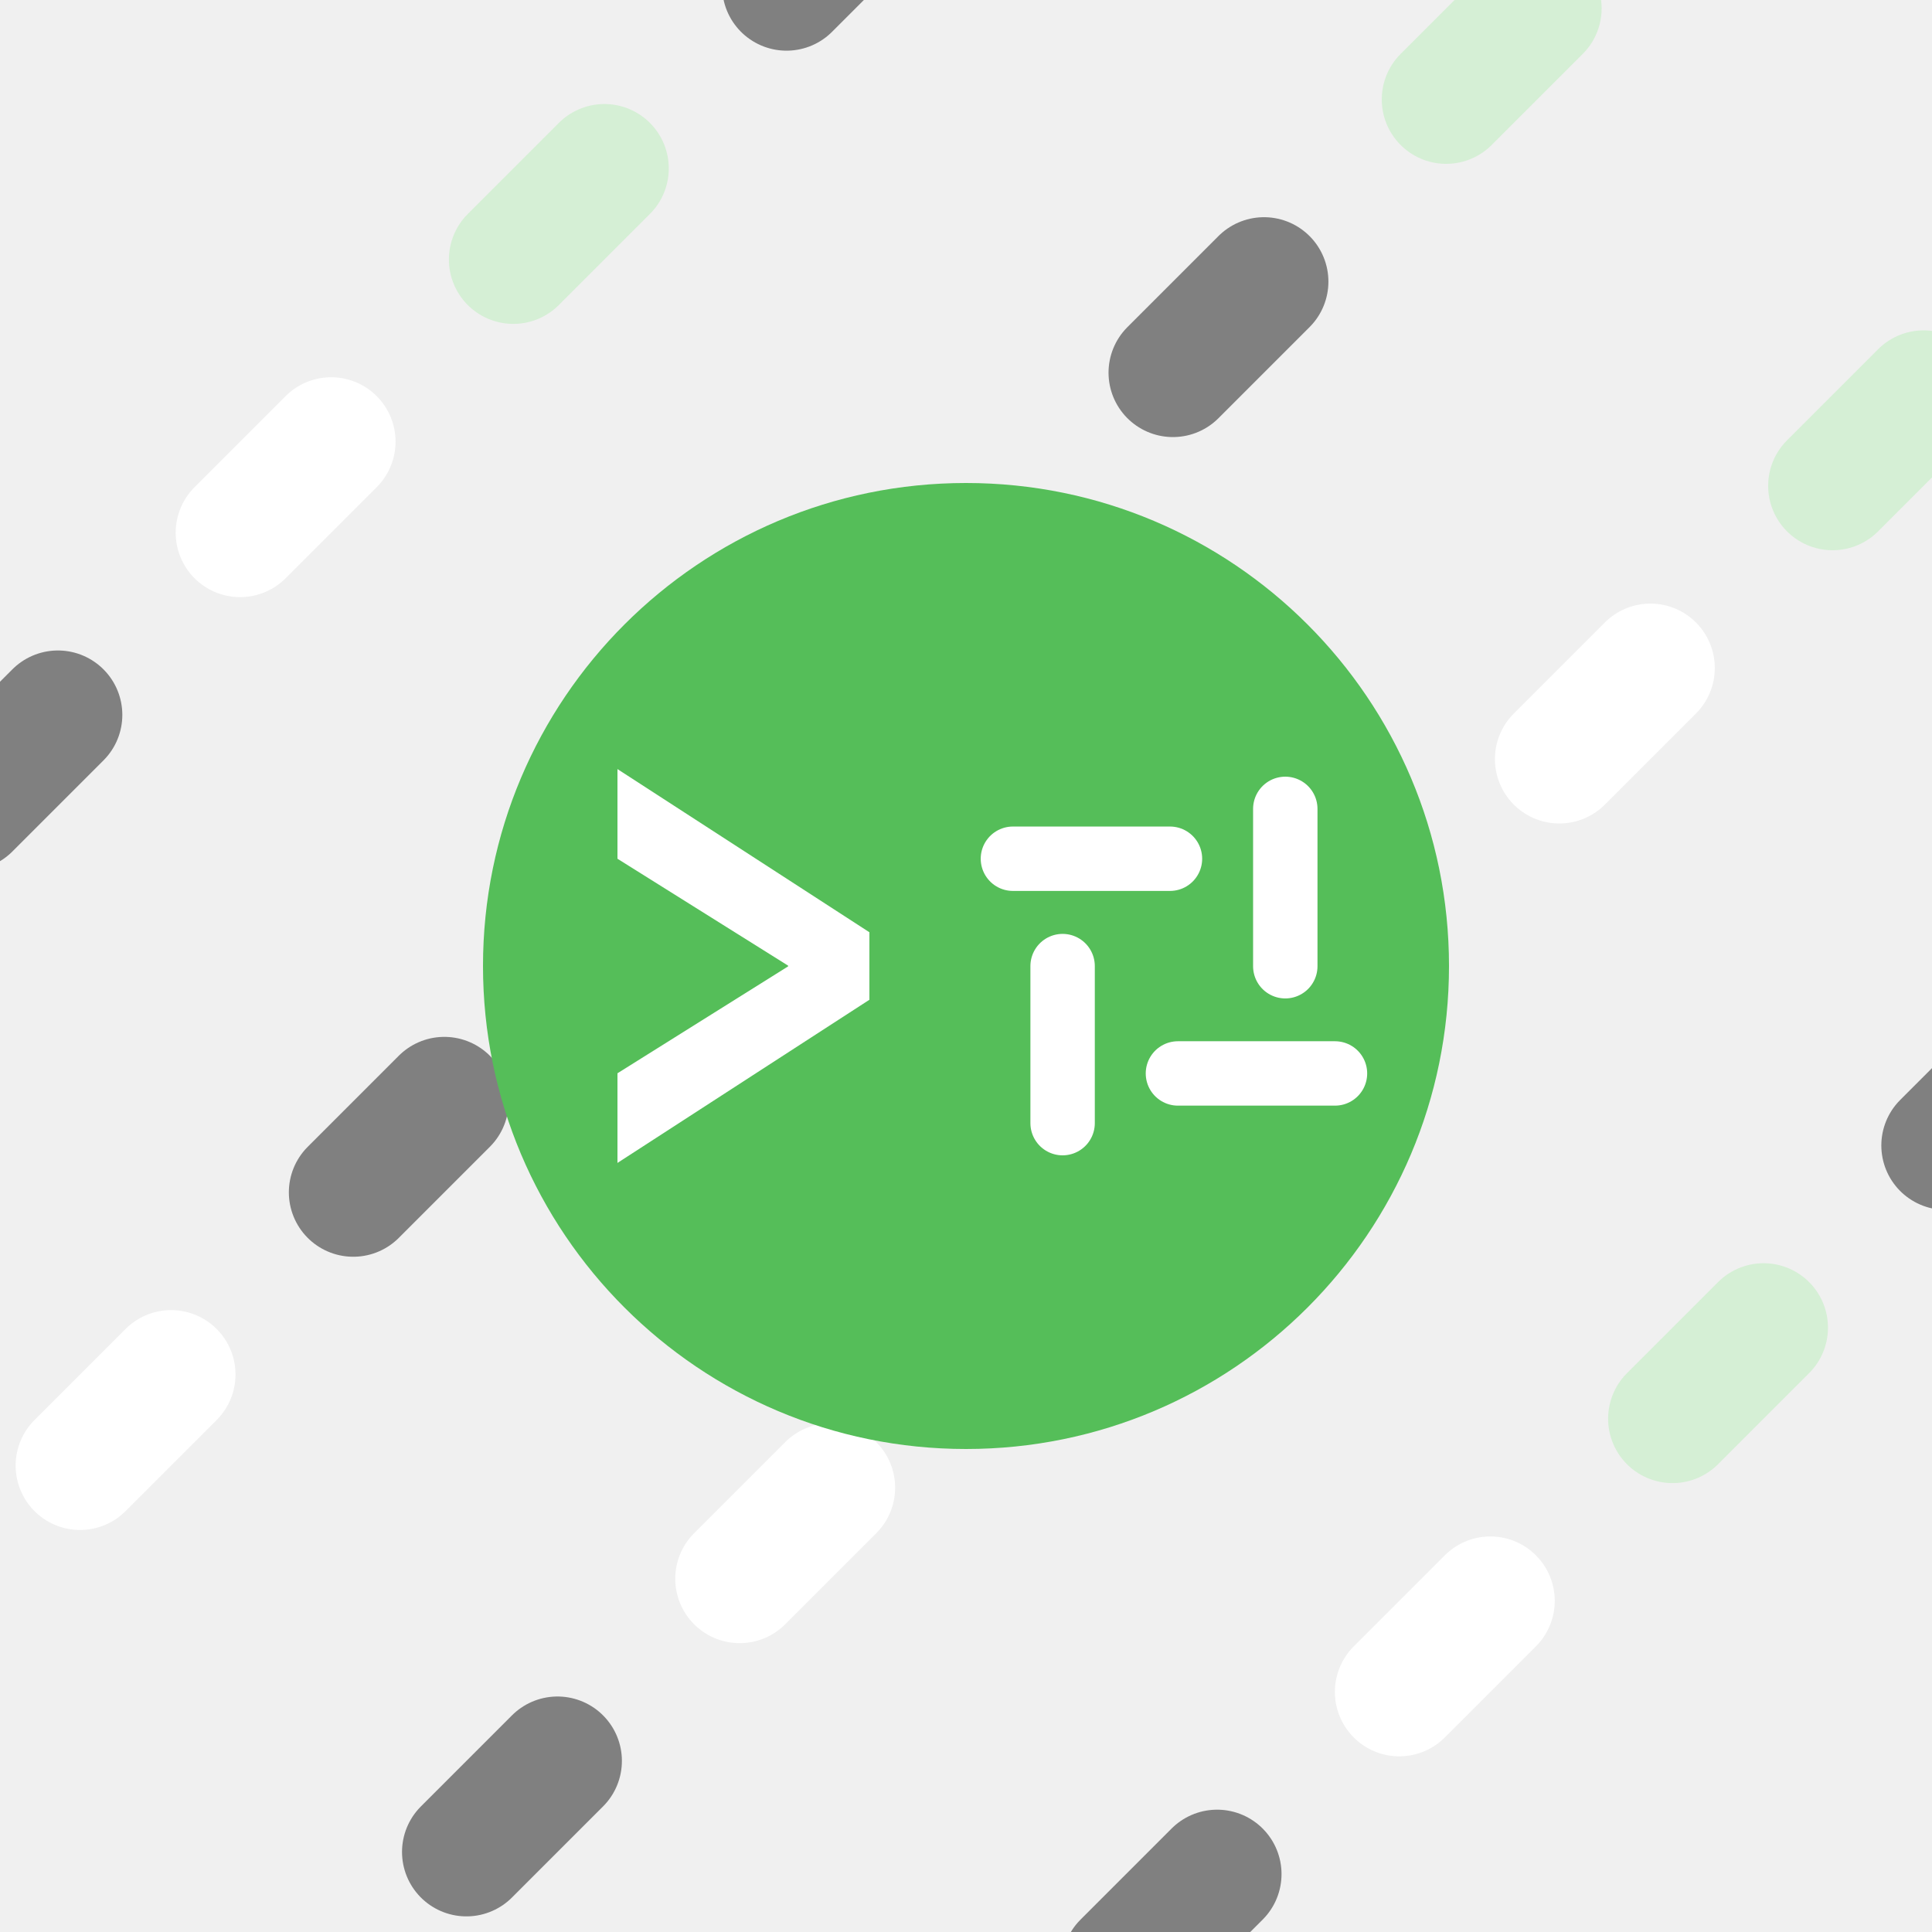
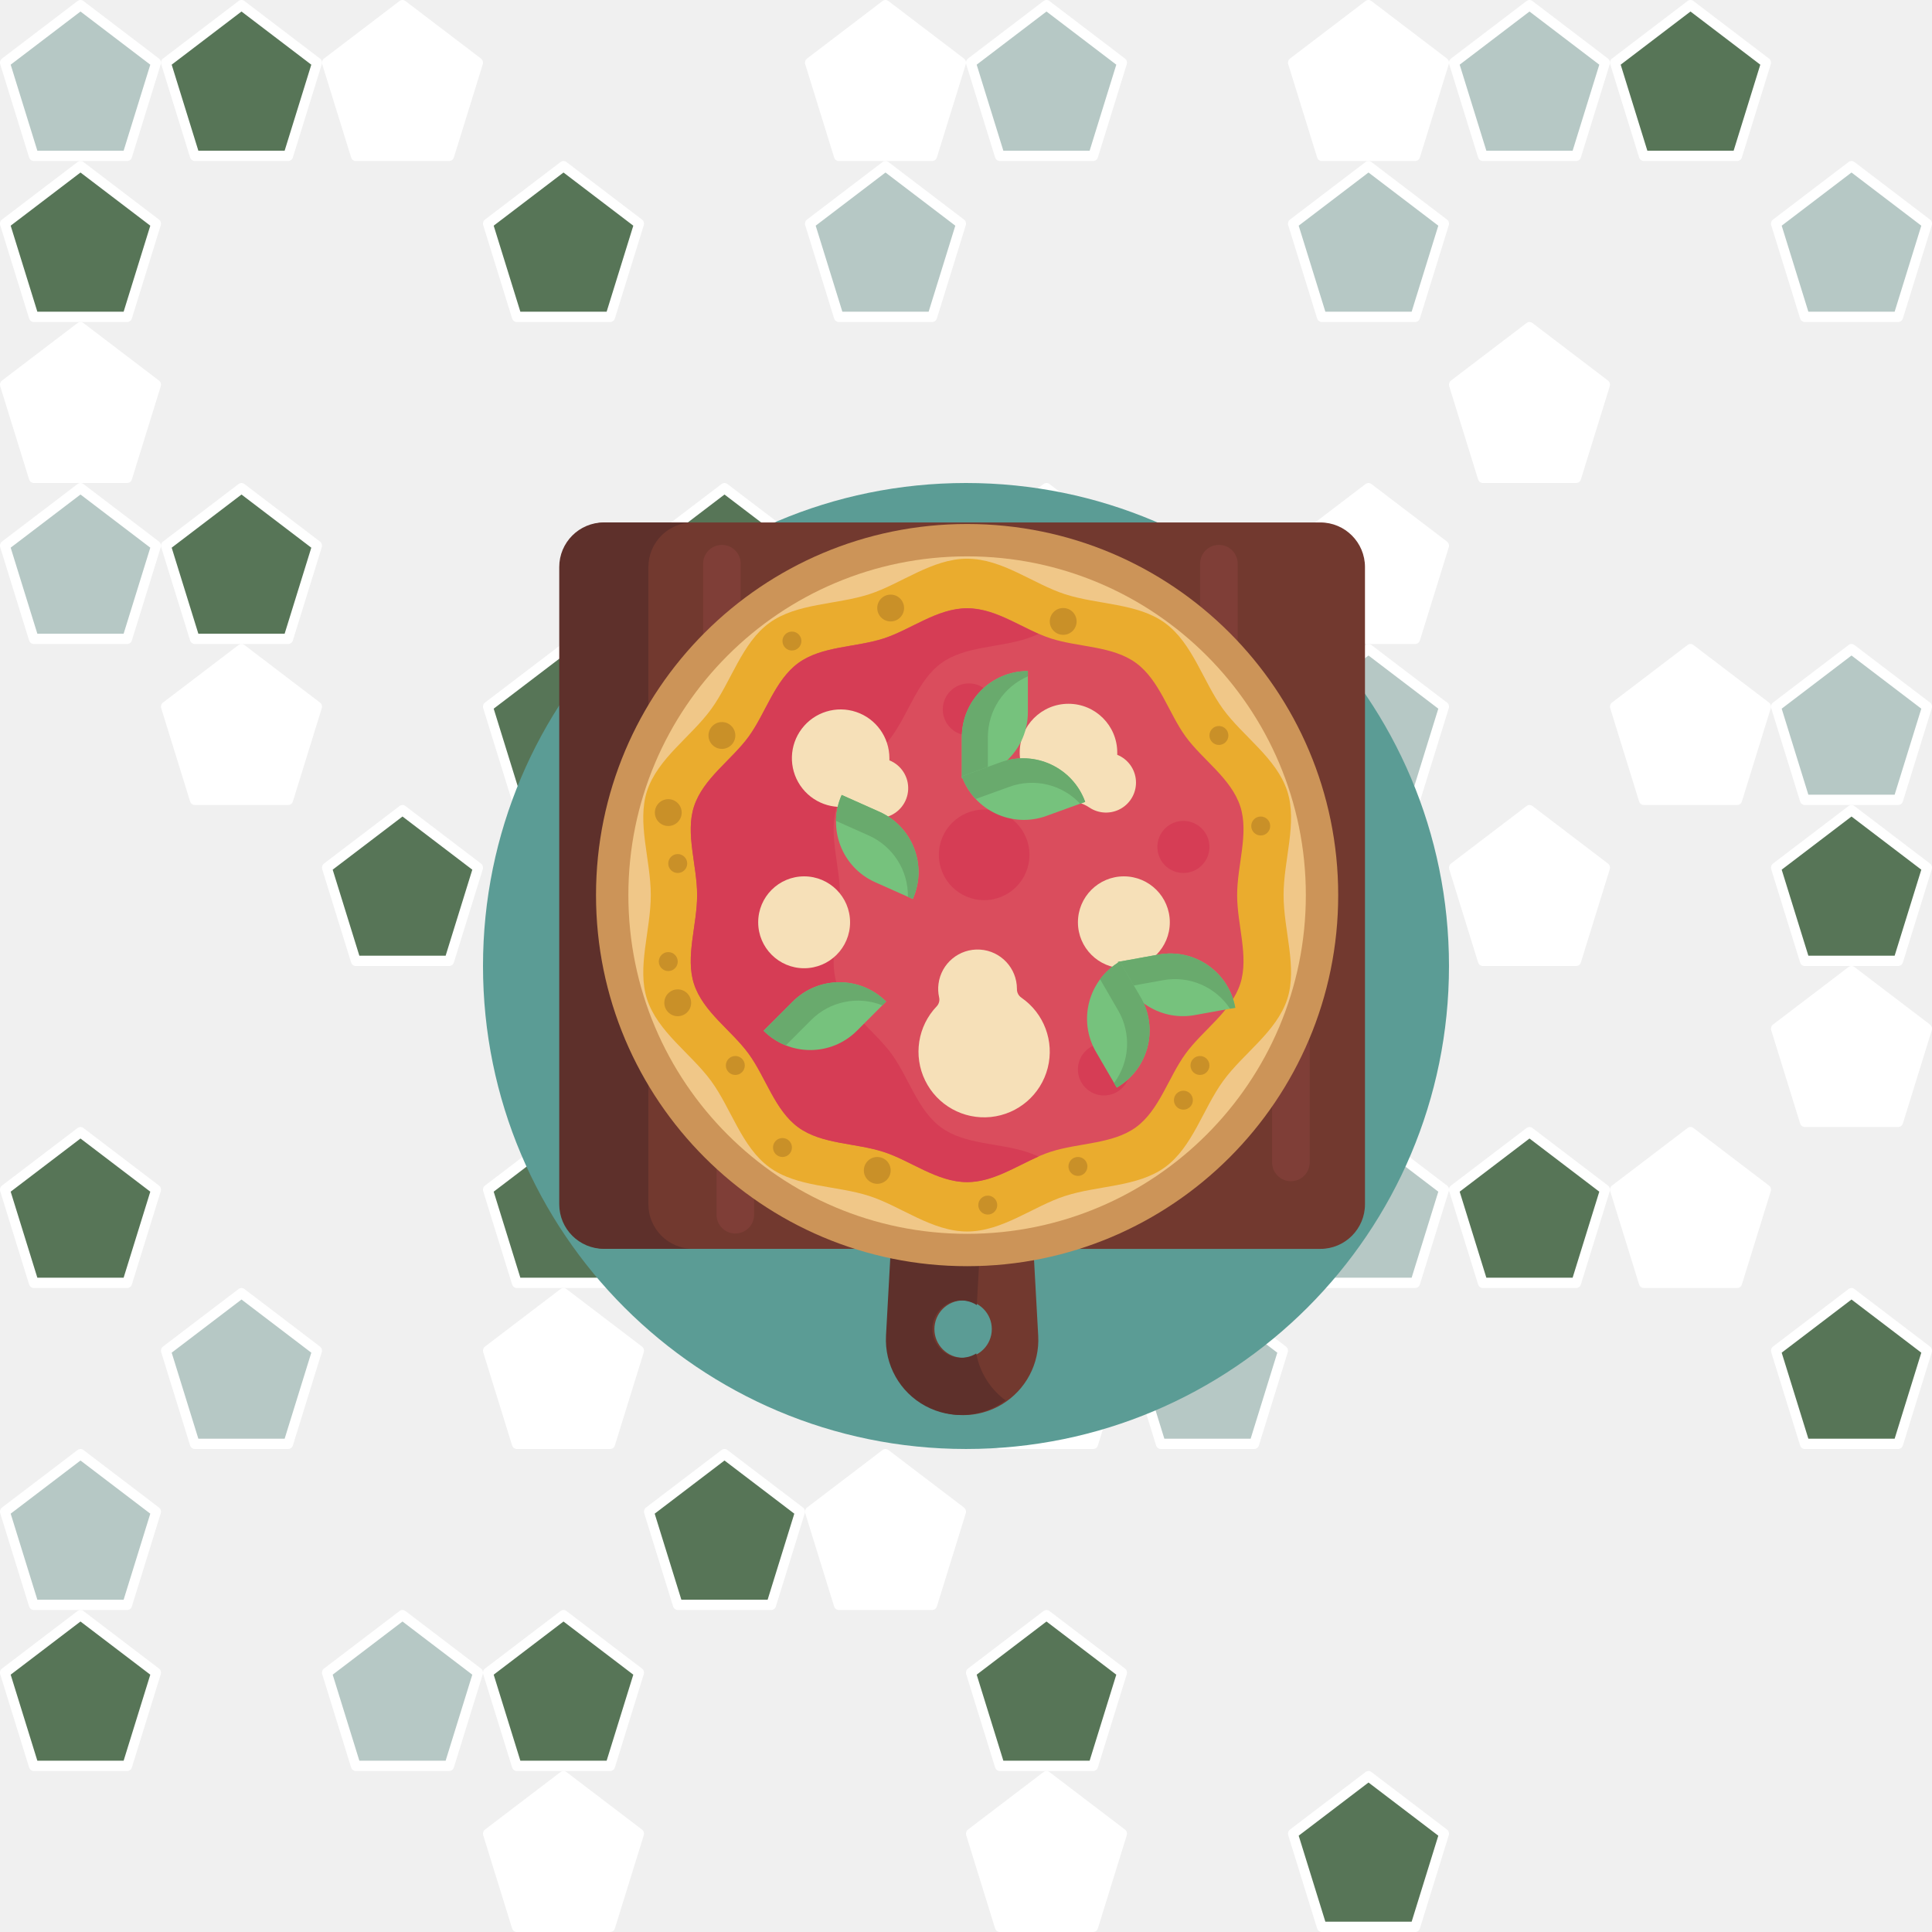
<svg xmlns="http://www.w3.org/2000/svg" width="3840" height="3840" version="1.1" viewBox="0 0 1016 1016" xml:space="preserve">
-   <g fill="#55be59" stroke-linecap="round">
-     <g stroke="#d5efd5">
-       <path d="m-304.8 711.2 1016-1016" stroke-dasharray="67.733, 541.866" stroke-dashoffset="406.4" stroke-width="67.733" />
-       <path d="m-101.6 914.4 1016-1016" stroke-dasharray="67.733,541.867" stroke-width="67.733" />
-       <path d="m101.6 1117.6 1016-1016" stroke-dasharray="67.733, 541.867" stroke-width="67.733" />
-       <path d="m304.8 1320.8 1016-1016" stroke-dasharray="67.733, 541.866" stroke-dashoffset="406.4" stroke-width="67.733" />
+   <defs>
+     <style>.cls-1{fill:#5b9c95;}.cls-2{fill:#72392f;}.cls-3{fill:#5e302b;}.cls-4{fill:#7f3e37;}.cls-5{fill:#cc9458;}.cls-6{fill:#f0c788;}.cls-7{fill:#eaac2e;}.cls-8{fill:#da4d5d;}.cls-9{fill:#d63d55;}.cls-10{fill:#f6e0b8;}.cls-11{fill:#76c27d;}.cls-12{fill:#69aa6d;}.cls-13{fill:#c99028;}</style>
+   </defs>
+   <g transform="translate(.00015708 .00015443)" stroke="#fff" stroke-dashoffset="1536" stroke-linecap="round" stroke-linejoin="round">
+     <g fill="#b6c8c5" stroke-width="12.948">
+       <path transform="matrix(.39916 .00028305 -.00027004 .41839 770.94 314.19)" d="m569.6 254-123.09 0.083-38.116-117.04 99.532-72.417 99.63 72.282z" />
+       <path transform="matrix(.39916 .00028305 -.00027004 .41839 770.94 60.192)" d="m569.6 254-123.09 0.083-38.116-117.04 99.532-72.417 99.63 72.282z" />
+       <path transform="matrix(.39916 .00028305 -.00027004 .41839 601.6 -24.475)" d="m569.6 254-123.09 0.083-38.116-117.04 99.532-72.417 99.63 72.282z" />
+       <path transform="matrix(.39916 .00028305 -.00027004 .41839 516.94 568.19)" d="m569.6 254-123.09 0.083-38.116-117.04 99.532-72.417 99.63 72.282z" />
+       <path transform="matrix(.39916 .00028305 -.00027004 .41839 516.94 314.19)" d="m569.6 254-123.09 0.083-38.116-117.04 99.532-72.417 99.63 72.282z" />
+       <path transform="matrix(.39916 .00028305 -.00027004 .41839 516.94 60.192)" d="m569.6 254-123.09 0.083-38.116-117.04 99.532-72.417 99.63 72.282z" />
+       <path transform="matrix(.39916 .00028305 -.00027004 .41839 432.27 652.86)" d="m569.6 254-123.09 0.083-38.116-117.04 99.532-72.417 99.63 72.282z" />
+       <path transform="matrix(.39916 .00028305 -.00027004 .41839 347.6 229.52)" d="m569.6 254-123.09 0.083-38.116-117.04 99.532-72.417 99.63 72.282z" />
+       <path transform="matrix(.39916 .00028305 -.00027004 .41839 347.6 -24.475)" d="m569.6 254-123.09 0.083-38.116-117.04 99.532-72.417 99.63 72.282z" />
+       <path transform="matrix(.39916 .00028305 -.00027004 .41839 262.94 314.19)" d="m569.6 254-123.09 0.083-38.116-117.04 99.532-72.417 99.63 72.282z" />
+       <path transform="matrix(.39916 .00028305 -.00027004 .41839 262.94 60.192)" d="m569.6 254-123.09 0.083-38.116-117.04 99.532-72.417 99.63 72.282z" />
+       <path transform="matrix(.39916 .00028305 -.00027004 .41839 178.27 398.86)" d="m569.6 254-123.09 0.083-38.116-117.04 99.532-72.417 99.63 72.282z" />
+       <path transform="matrix(.39916 .00028305 -.00027004 .41839 8.9362 822.19)" d="m569.6 254-123.09 0.083-38.116-117.04 99.532-72.417 99.63 72.282z" />
+       <path transform="matrix(.39916 .00028305 -.00027004 .41839 -75.73 652.86)" d="m569.6 254-123.09 0.083-38.116-117.04 99.532-72.417 99.63 72.282z" />
+       <path transform="matrix(.39916 .00028305 -.00027004 .41839 -160.4 737.52)" d="m569.6 254-123.09 0.083-38.116-117.04 99.532-72.417 99.63 72.282z" />
+       <path transform="matrix(.39916 .00028305 -.00027004 .41839 -160.4 229.52)" d="m569.6 254-123.09 0.083-38.116-117.04 99.532-72.417 99.63 72.282z" />
+       <path transform="matrix(.39916 .00028305 -.00027004 .41839 -160.4 -24.475)" d="m569.6 254-123.09 0.083-38.116-117.04 99.532-72.417 99.63 72.282z" />
    </g>
-     <g stroke="#808080">
-       <path d="m-304.8 711.2 1016-1016" stroke-dasharray="67.733, 541.866" stroke-dashoffset="203.2" stroke-width="67.733" />
-       <path d="m-101.6 914.4 1016-1016" stroke-dasharray="67.733,541.867" stroke-dashoffset="203.2" stroke-width="67.733" />
-       <path d="m101.6 1117.6 1016-1016" stroke-dasharray="67.733, 541.866" stroke-dashoffset="406.4" stroke-width="67.733" />
-       <path d="m304.8 1320.8 1016-1016" stroke-dasharray="67.733, 541.866" stroke-dashoffset="203.2" stroke-width="67.733" />
+     <g fill="#577557" stroke-width="12.949">
+       <path transform="matrix(.39916 .00028305 -.00027004 .41839 770.94 652.86)" d="m569.6 254-123.09 0.083-38.116-117.04 99.532-72.417 99.63 72.282z" />
+       <path transform="matrix(.39916 .00028305 -.00027004 .41839 770.94 398.86)" d="m569.6 254-123.09 0.083-38.116-117.04 99.532-72.417 99.63 72.282z" />
+       <path transform="matrix(.39916 .00028305 -.00027004 .41839 686.27 -24.475)" d="m569.6 254-123.09 0.083-38.116-117.04 99.532-72.417 99.63 72.282z" />
+       <path transform="matrix(.39916 .00028305 -.00027004 .41839 601.6 568.19)" d="m569.6 254-123.09 0.083-38.116-117.04 99.532-72.417 99.63 72.282z" />
+       <path transform="matrix(.39916 .00028305 -.00027004 .41839 516.94 906.86)" d="m569.6 254-123.09 0.083-38.116-117.04 99.532-72.417 99.63 72.282z" />
+       <path transform="matrix(.39916 .00028305 -.00027004 .41839 347.6 822.19)" d="m569.6 254-123.09 0.083-38.116-117.04 99.532-72.417 99.63 72.282z" />
+       <path transform="matrix(.39916 .00028305 -.00027004 .41839 178.27 737.52)" d="m569.6 254-123.09 0.083-38.116-117.04 99.532-72.417 99.63 72.282z" />
+       <path transform="matrix(.39916 .00028305 -.00027004 .41839 178.27 483.52)" d="m569.6 254-123.09 0.083-38.116-117.04 99.532-72.417 99.63 72.282z" />
+       <path transform="matrix(.39916 .00028305 -.00027004 .41839 178.27 229.53)" d="m569.6 254-123.09 0.083-38.116-117.04 99.532-72.417 99.63 72.282z" />
+       <path transform="matrix(.39916 .00028305 -.00027004 .41839 93.604 822.19)" d="m569.6 254-123.09 0.083-38.116-117.04 99.532-72.417 99.63 72.282z" />
+       <path transform="matrix(.39916 .00028305 -.00027004 .41839 93.604 568.19)" d="m569.6 254-123.09 0.083-38.116-117.04 99.532-72.417 99.63 72.282z" />
+       <path transform="matrix(.39916 .00028305 -.00027004 .41839 93.604 314.19)" d="m569.6 254-123.09 0.083-38.116-117.04 99.532-72.417 99.63 72.282z" />
+       <path transform="matrix(.39916 .00028305 -.00027004 .41839 93.604 60.192)" d="m569.6 254-123.09 0.083-38.116-117.04 99.532-72.417 99.63 72.282z" />
+       <path transform="matrix(.39916 .00028305 -.00027004 .41839 8.937 398.86)" d="m569.6 254-123.09 0.083-38.116-117.04 99.532-72.417 99.63 72.282z" />
+       <path transform="matrix(.39916 .00028305 -.00027004 .41839 -75.73 229.53)" d="m569.6 254-123.09 0.083-38.116-117.04 99.532-72.417 99.63 72.282z" />
+       <path transform="matrix(.39916 .00028305 -.00027004 .41839 -75.73 -24.475)" d="m569.6 254-123.09 0.083-38.116-117.04 99.532-72.417 99.63 72.282z" />
+       <path transform="matrix(.39916 .00028305 -.00027004 .41839 -160.4 822.19)" d="m569.6 254-123.09 0.083-38.116-117.04 99.532-72.417 99.63 72.282z" />
+       <path transform="matrix(.39916 .00028305 -.00027004 .41839 -160.4 568.19)" d="m569.6 254-123.09 0.083-38.116-117.04 99.532-72.417 99.63 72.282z" />
+       <path transform="matrix(.39916 .00028305 -.00027004 .41839 -160.4 60.192)" d="m569.6 254-123.09 0.083-38.116-117.04 99.532-72.417 99.63 72.282z" />
    </g>
  </g>
-   <g fill="#55be59" stroke="#fff" stroke-linecap="round">
-     <path d="m-304.8 711.2 1016-1016" stroke-dasharray="67.733, 541.866" stroke-width="67.733" />
-     <path d="m-101.6 914.4 1016-1016" stroke-dasharray="67.733,541.867" stroke-dashoffset="406.4" stroke-width="67.733" />
-     <path d="m101.6 1117.6 1016-1016" stroke-dasharray="67.733, 541.866" stroke-dashoffset="203.2" stroke-width="67.733" />
-     <path d="m304.8 1320.8 1016-1016" stroke-dasharray="67.733, 541.866" stroke-width="67.733" />
+   <g transform="translate(.00015708 .00015443)" fill="#fff" stroke="#fff" stroke-dashoffset="1536" stroke-linecap="round" stroke-linejoin="round" stroke-width="12.949">
+     <path transform="matrix(.39916 .00028305 -.00027004 .41839 770.94 483.52)" d="m569.6 254-123.09 0.083-38.116-117.04 99.532-72.417 99.63 72.282z" />
+     <path transform="matrix(.39916 .00028305 -.00027004 .41839 686.27 568.19)" d="m569.6 254-123.09 0.083-38.116-117.04 99.532-72.417 99.63 72.282z" />
+     <path transform="matrix(.39916 .00028305 -.00027004 .41839 686.27 314.19)" d="m569.6 254-123.09 0.083-38.116-117.04 99.532-72.417 99.63 72.282z" />
+     <path transform="matrix(.39916 .00028305 -.00027004 .41839 601.6 398.86)" d="m569.6 254-123.09 0.083-38.116-117.04 99.532-72.417 99.63 72.282z" />
+     <path transform="matrix(.39916 .00028305 -.00027004 .41839 601.6 144.86)" d="m569.6 254-123.09 0.083-38.116-117.04 99.532-72.417 99.63 72.282z" />
+     <path transform="matrix(.39916 .00028305 -.00027004 .41839 516.94 229.53)" d="m569.6 254-123.09 0.083-38.116-117.04 99.532-72.417 99.63 72.282z" />
+     <path transform="matrix(.39916 .00028305 -.00027004 .41839 516.94 -24.475)" d="m569.6 254-123.09 0.083-38.116-117.04 99.532-72.417 99.63 72.282z" />
+     <path transform="matrix(.39916 .00028305 -.00027004 .41839 347.6 906.86)" d="m569.6 254-123.09 0.083-38.116-117.04 99.532-72.417 99.63 72.282z" />
+     <path transform="matrix(.39916 .00028305 -.00027004 .41839 347.6 652.86)" d="m569.6 254-123.09 0.083-38.116-117.04 99.532-72.417 99.63 72.282z" />
+     <path transform="matrix(.39916 .00028305 -.00027004 .41839 347.6 398.86)" d="m569.6 254-123.09 0.083-38.116-117.04 99.532-72.417 99.63 72.282z" />
+     <path transform="matrix(.39916 .00028305 -.00027004 .41839 262.94 737.52)" d="m569.6 254-123.09 0.083-38.116-117.04 99.532-72.417 99.63 72.282z" />
+     <path transform="matrix(.39916 .00028305 -.00027004 .41839 262.94 -24.475)" d="m569.6 254-123.09 0.083-38.116-117.04 99.532-72.417 99.63 72.282z" />
+     <path transform="matrix(.39916 .00028305 -.00027004 .41839 178.27 568.19)" d="m569.6 254-123.09 0.083-38.116-117.04 99.532-72.417 99.63 72.282z" />
+     <path transform="matrix(.39916 .00028305 -.00027004 .41839 93.603 906.86)" d="m569.6 254-123.09 0.083-38.116-117.04 99.532-72.417 99.63 72.282z" />
+     <path transform="matrix(.39916 .00028305 -.00027004 .41839 93.603 652.86)" d="m569.6 254-123.09 0.083-38.116-117.04 99.532-72.417 99.63 72.282z" />
+     <path transform="matrix(.39916 .00028305 -.00027004 .41839 8.9368 -24.475)" d="m569.6 254-123.09 0.083-38.116-117.04 99.532-72.417 99.63 72.282z" />
+     <path transform="matrix(.39916 .00028305 -.00027004 .41839 -75.73 314.19)" d="m569.6 254-123.09 0.083-38.116-117.04 99.532-72.417 99.63 72.282z" />
+     <path transform="matrix(.39916 .00028305 -.00027004 .41839 -160.4 144.86)" d="m569.6 254-123.09 0.083-38.116-117.04 99.532-72.417 99.63 72.282z" />
  </g>
-   <g>
-     <g transform="matrix(.5 0 0 .5 254 254)">
-       <g>
-         <circle cx="508" cy="508" r="508" fill="#55be59" stroke-width=".07" />
-         <path d="m143.19 711.88 261.45-169.33v-69.088l-261.45-169.33v90.085l179.49 112.44v2.709l-179.49 112.44z" fill="#fff" stroke="#fff" stroke-width="3.524" aria-label="&gt;" />
-       </g>
-       <g transform="translate(4.5771e-6 -2.2798)">
-         <g transform="matrix(.22053 0 0 .22053 105.7 58.725)" fill="none" stroke="#fff" stroke-linecap="round" stroke-width="307.14">
-           <path id="line-right" d="m3347 1298.2v750.5" />
-           <path id="line-left" d="m2285 2797v-749" />
-           <path id="line-bottom" d="m3584 2560h-749" />
-           <path id="line-top" d="m2048 1536h749" />
-         </g>
+   <g transform="matrix(.13229 0 0 .13229 254 254)">
+     <g stroke-width="2">
+       <circle class="cls-1" cx="1920" cy="1920" r="1920" fill="#4fc4a7" stroke-width="2" />
+     </g>
+     <g id="Icons" transform="scale(7.5)" stroke-width=".267">
+       <g stroke-width=".267">
+         <path class="cls-2" d="m443.82 20.91h-378.71a23.63 23.63 0 0 0-23.64 23.64v337.71a23.64 23.64 0 0 0 23.64 23.65h152.07l-2.52 46.09a39.87 39.87 0 1 0 79.62 0l-2.54-46.06h152.08a23.65 23.65 0 0 0 23.65-23.65v-337.74a23.64 23.64 0 0 0-23.65-23.64zm-189.35 442.76a15.21 15.21 0 1 1 15.21-15.21 15.21 15.21 0 0 1-15.21 15.21z" />
+         <path class="cls-3" d="m261.44 461.37a15.2 15.2 0 1 1 0.3-25.63l1.64-29.83h-47.25l-2.53 46.09a39.87 39.87 0 0 0 63.4 34.26 39.85 39.85 0 0 1-15.56-24.89zm-150.13-440.46h-47.26a23.64 23.64 0 0 0-23.64 23.64v337.72a23.65 23.65 0 0 0 23.64 23.64h47.26a23.65 23.65 0 0 1-23.65-23.64v-337.72a23.64 23.64 0 0 1 23.65-23.64z" />
+         <rect class="cls-4" x="418.25" y="288.95" width="19.92" height="81.13" rx="9.96" />
+         <rect class="cls-4" x="380.09" y="32.81" width="19.92" height="81.13" rx="9.96" />
+         <rect class="cls-4" x="116.67" y="32.81" width="19.92" height="81.13" rx="9.96" />
+         <rect class="cls-4" x="123.78" y="316.66" width="19.92" height="81.13" rx="9.96" />
+         <circle class="cls-5" cx="256.59" cy="218.42" r="196.69" />
+         <circle class="cls-6" cx="256.59" cy="218.42" r="179.54" />
+         <path class="cls-7" d="m88.93 218.42c0 18.66-7.42 38.28-2 55.11 5.67 17.45 23.39 28.92 34 43.44s16.18 35 30.85 45.71 35.53 9.57 53 15.24c16.84 5.47 33.17 18.8 51.83 18.8s35-13.33 51.82-18.8c17.45-5.67 38.46-4.67 53-15.24 14.68-10.68 20.17-31 30.85-45.71s28.29-26 34-43.44c5.47-16.83-1.95-36.45-1.95-55.11s7.42-38.27 1.95-55.11c-5.67-17.45-23.39-28.91-34-43.44s-16.17-35-30.85-45.7c-14.52-10.57-35.53-9.58-53-15.24-16.84-5.47-33.16-18.8-51.82-18.8s-35 13.33-51.83 18.8c-17.45 5.66-38.46 4.67-53 15.24s-20.17 31-30.85 45.7-28.29 26-34 43.44c-5.42 16.84 2 36.45 2 55.11z" />
+         <path class="cls-8" d="m113.5 218.42c0 15.93-6.33 32.67-1.66 47 4.83 14.89 20 24.67 29 37.07s13.8 29.89 26.32 39 30.33 8.17 45.22 13c14.37 4.67 28.3 16 44.23 16s29.86-11.37 44.22-16c14.9-4.83 32.82-4 45.22-13s17.21-26.48 26.33-39 24.14-22.18 29-37.07c4.66-14.37-1.67-31.11-1.67-47s6.33-32.66 1.67-47c-4.84-14.89-20-24.67-29-37.07s-13.8-29.89-26.32-39-30.32-8.18-45.21-13c-14.37-4.67-28.31-16-44.23-16s-29.86 11.38-44.23 16c-14.89 4.83-32.82 4-45.22 13s-17.21 26.48-26.32 39-24.15 22.18-29 37.07c-4.68 14.34 1.65 31.08 1.65 47z" />
+         <path class="cls-9" d="m288.11 354.54c2.12 0.69 4.24 1.53 6.35 2.45-12.18 5.33-24.31 13.59-37.87 13.59-15.93 0-29.86-11.37-44.23-16-14.89-4.83-32.82-4-45.21-13s-17.22-26.48-26.33-39-24.15-22.17-29-37.06c-4.66-14.37 1.67-31.11 1.67-47s-6.33-32.66-1.67-47c4.84-14.89 20-24.67 29-37.07s13.8-29.9 26.33-39 30.32-8.18 45.21-13c14.37-4.67 28.3-16 44.23-16 13.56 0 25.69 8.26 37.87 13.58a68 68 0 0 1-6.35 2.46c-14.9 4.83-32.82 4-45.22 13s-17.22 26.48-26.33 39-24.14 22.18-29 37.07c-4.68 14.37 1.66 31.11 1.66 47s-6.34 32.67-1.66 47c4.83 14.89 19.95 24.67 29 37.06s13.81 29.9 26.33 39 30.32 8.09 45.22 12.92z" />
+         <path class="cls-10" d="m336.17 144.05q0-0.59 0-1.17a25.85 25.85 0 1 0-25.84 25.84h0.07a19.2 19.2 0 0 1 10.89 3.22 15.89 15.89 0 1 0 14.85-27.89z" />
+         <path class="cls-10" d="m215.4 147q0-0.59 0-1.17a25.84 25.84 0 1 0-19 24.94 15.89 15.89 0 1 0 19-23.77z" />
+         <circle class="cls-10" cx="170.21" cy="232.84" r="24.35" />
+         <circle class="cls-10" cx="339.68" cy="232.84" r="24.35" />
+         <path class="cls-10" d="m285.34 272.76a5.31 5.31 0 0 1-2.34-4.46v-0.18a20.87 20.87 0 0 0-41.57-2.64 20.32 20.32 0 0 0 0.32 7.12 5.19 5.19 0 0 1-1.24 4.74 34.79 34.79 0 1 0 44.81-4.58z" />
+         <circle class="cls-9" cx="265.63" cy="197.09" r="24.01" />
+         <circle class="cls-9" cx="329.12" cy="310.82" r="13.8" />
+         <circle class="cls-9" cx="371.23" cy="192.9" r="13.8" />
+         <circle class="cls-9" cx="257.5" cy="120.02" r="13.8" />
+         <path class="cls-11" d="m288.8 99.66v21.86a35 35 0 0 1-35 35v-21.85a35 35 0 0 1 35-35z" />
+         <path class="cls-12" d="m288.8 99.66v2.83a35 35 0 0 0-21.2 32.18v19a34.89 34.89 0 0 1-13.8 2.83v-21.83a35 35 0 0 1 35-35.01z" />
+         <path class="cls-11" transform="rotate(70.08 286.49 162.23)" d="m304 133.82v21.86a35 35 0 0 1-35 35v-21.86a35 35 0 0 1 35-35z" />
+         <path class="cls-12" d="m319.19 169-2.66 1a35 35 0 0 0-37.48-9l-17.89 6.48a34.64 34.64 0 0 1-7.36-12l20.55-7.48a35 35 0 0 1 44.84 21z" />
+         <path class="cls-11" transform="rotate(79.72 367.64 265.98)" d="m385.14 237.56v21.86a35 35 0 0 1-35 35v-21.86a35 35 0 0 1 35-35z" />
+         <path class="cls-12" d="m398.73 278.14-2.78 0.5a35 35 0 0 0-35.45-15.12l-18.72 3.39a34.82 34.82 0 0 1-5.25-13.07l21.51-3.9a35 35 0 0 1 40.69 28.2z" />
+         <path class="cls-11" transform="rotate(44.97 181.2 282.57)" d="m198.7 254.17v21.83a35 35 0 0 1-35 35v-21.82a35 35 0 0 1 35-35z" />
+         <path class="cls-12" d="m213.67 274.86-2 2a35 35 0 0 0-37.75 7.78l-13.44 13.46a34.72 34.72 0 0 1-11.76-7.75l15.45-15.46a35 35 0 0 1 49.5-0.03z" />
+         <path class="cls-11" transform="rotate(114.06 208.96 192.92)" d="m226.46 164.47v21.86a35 35 0 0 1-35 35v-21.85a35 35 0 0 1 35-35.01z" />
+         <path class="cls-12" d="m227.79 220.48-2.58-1.15a35 35 0 0 0-20.74-32.49l-17.38-7.76a34.71 34.71 0 0 1 3-13.75l20 8.91a35 35 0 0 1 17.7 46.24z" />
+         <path class="cls-11" transform="rotate(149.79 336.73 287.05)" d="m354.24 258.6v21.86a35 35 0 0 1-35 35v-21.86a35 35 0 0 1 35-35z" />
+         <path class="cls-12" d="m335.92 320.41-1.43-2.41a35 35 0 0 0 2.14-38.48l-9.57-16.52a34.7 34.7 0 0 1 10.5-9.38l11 18.89a35 35 0 0 1-12.64 47.9z" />
+         <circle class="cls-13" cx="98.2" cy="174.69" r="7.11" />
+         <circle class="cls-13" cx="126.63" cy="133.82" r="7.11" />
+         <circle class="cls-13" cx="216.07" cy="66.27" r="7.11" />
+         <circle class="cls-13" cx="307.52" cy="73.37" r="7.11" />
+         <circle class="cls-13" cx="103.21" cy="275.5" r="7.11" />
+         <circle class="cls-13" cx="208.97" cy="364.34" r="7.11" />
+         <circle class="cls-13" cx="103.21" cy="201.69" r="5.02" />
+         <circle class="cls-13" cx="98.2" cy="253.66" r="5.02" />
+         <circle class="cls-13" cx="133.74" cy="308.73" r="5.02" />
+         <circle class="cls-13" cx="158.73" cy="352.21" r="5.02" />
+         <circle class="cls-13" cx="315.33" cy="362.24" r="5.02" />
+         <circle class="cls-13" cx="267.54" cy="382.73" r="5.02" />
+         <circle class="cls-13" cx="380.01" cy="308.73" r="5.02" />
+         <circle class="cls-13" cx="371.23" cy="327.12" r="5.02" />
+         <circle class="cls-13" cx="412.21" cy="181.8" r="5.02" />
+         <circle class="cls-13" cx="390.05" cy="133.82" r="5.02" />
+         <circle class="cls-13" cx="163.74" cy="83.77" r="5.02" />
      </g>
    </g>
  </g>
</svg>
